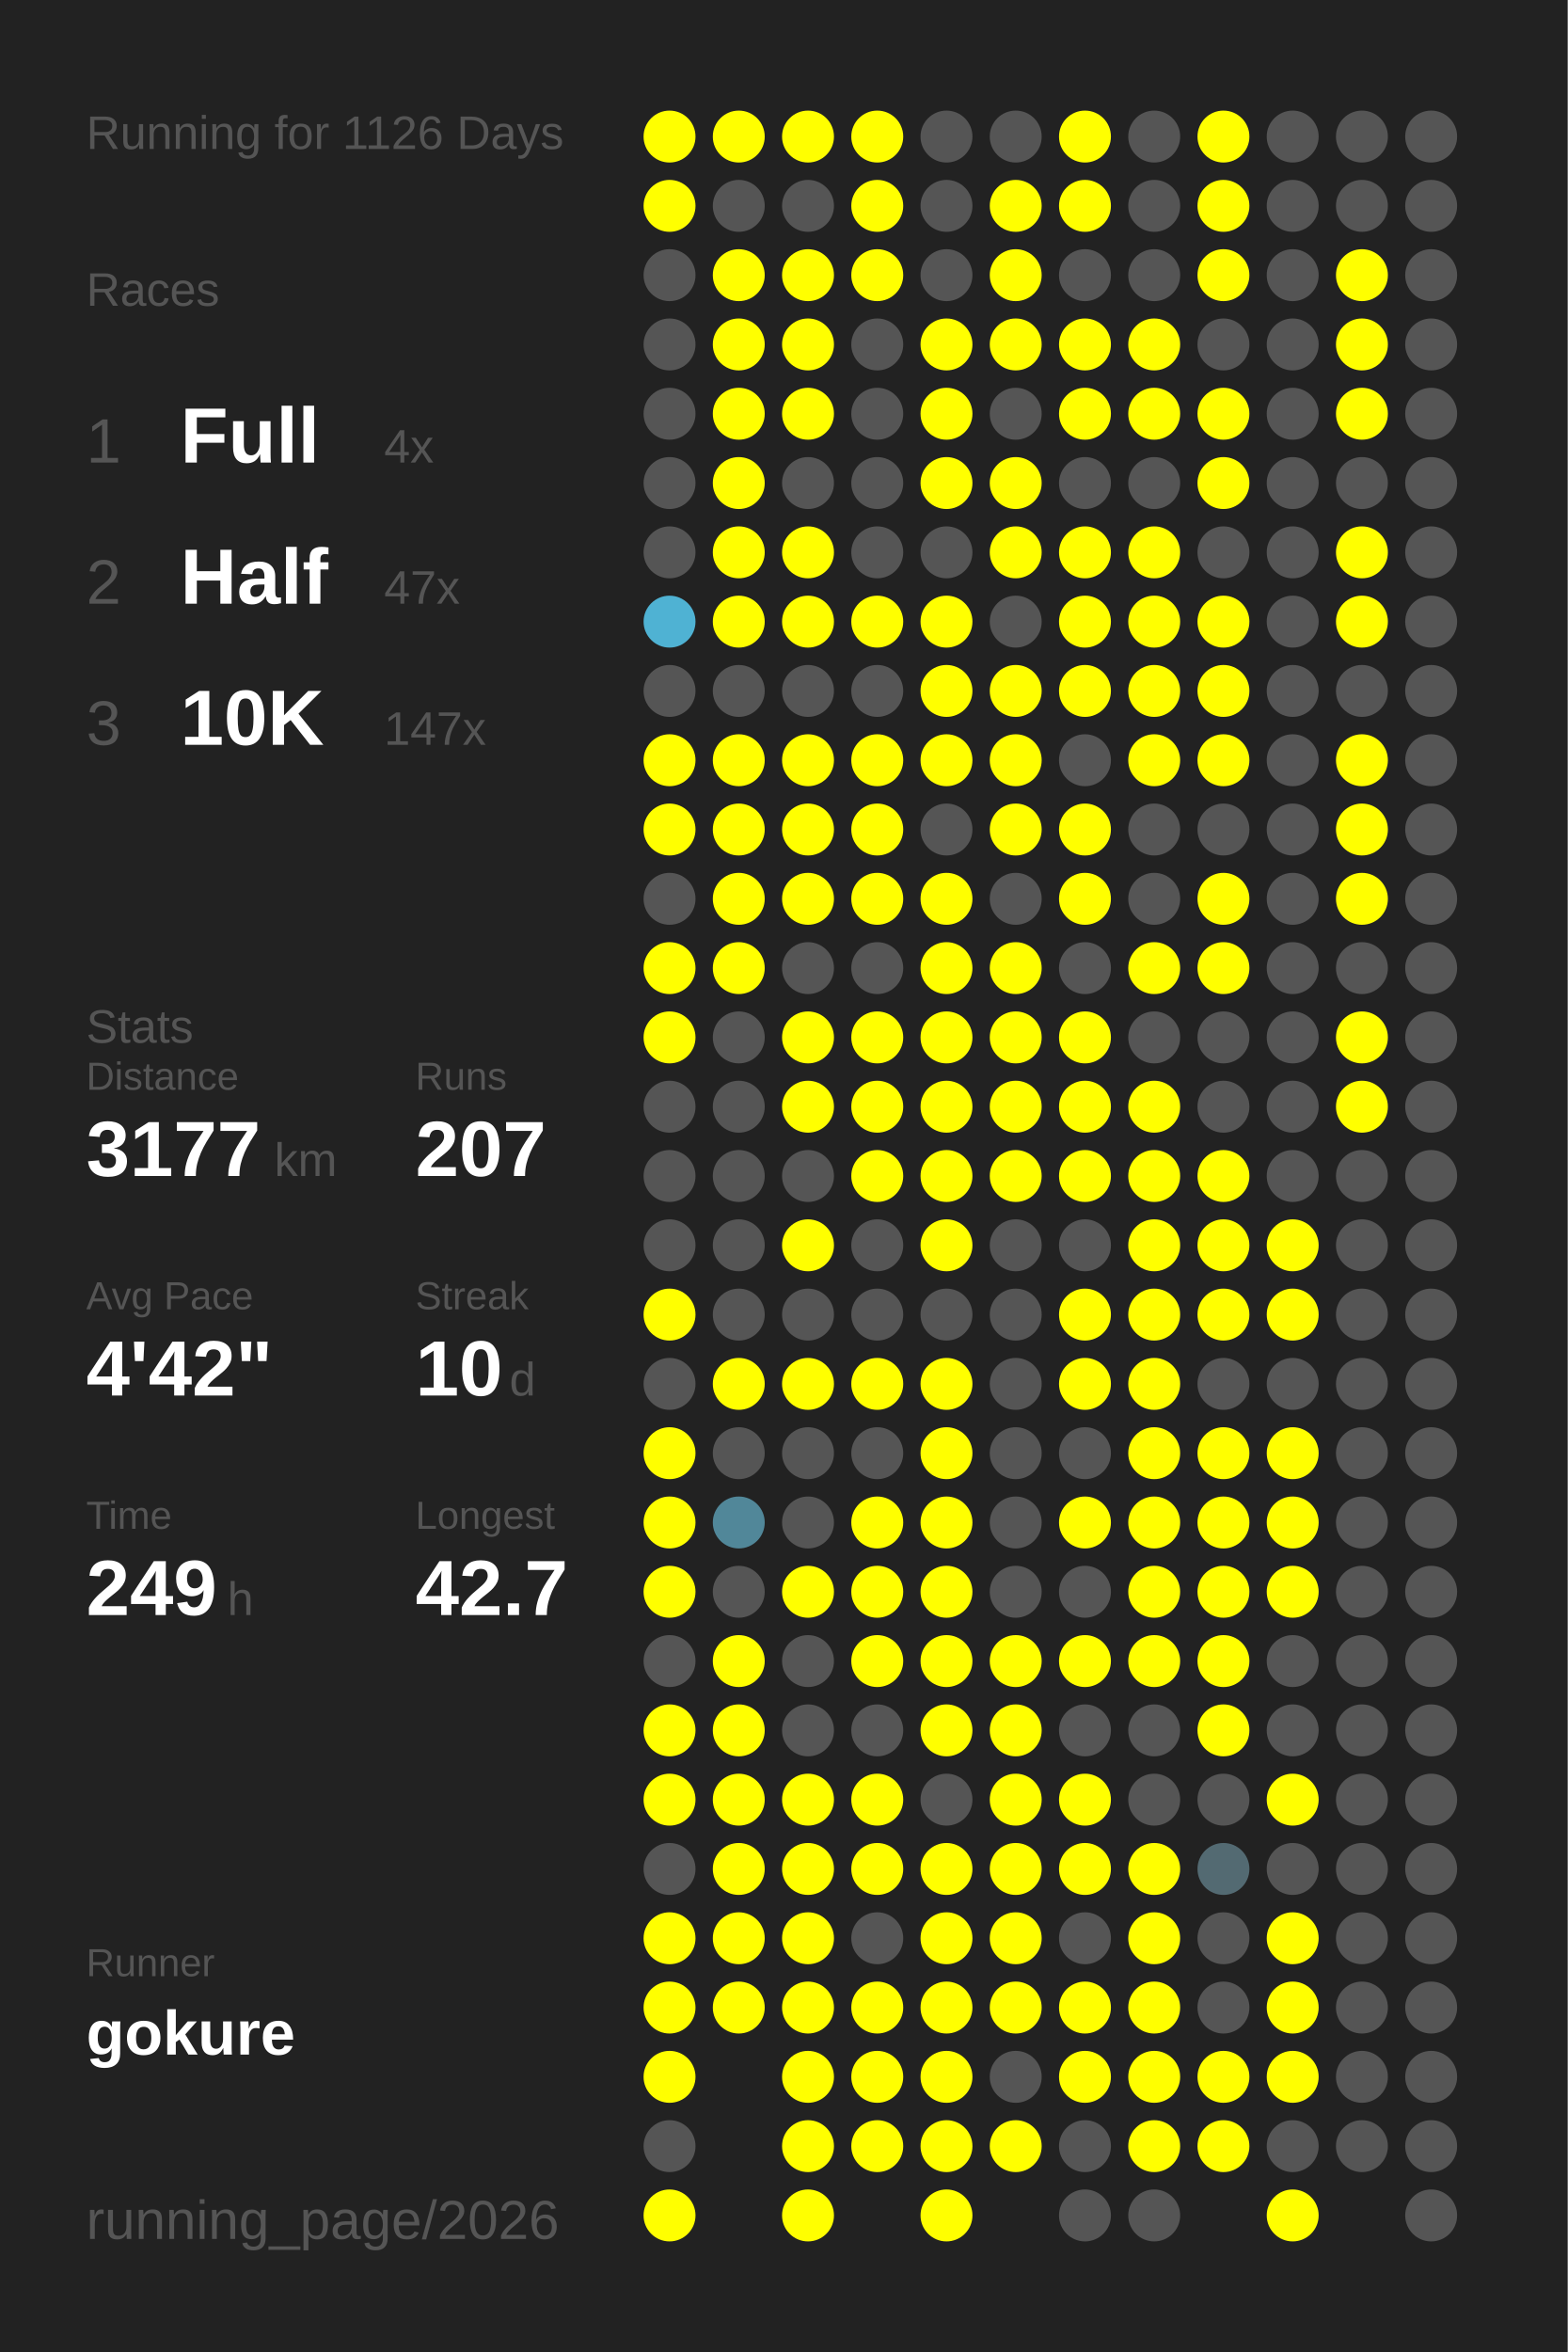
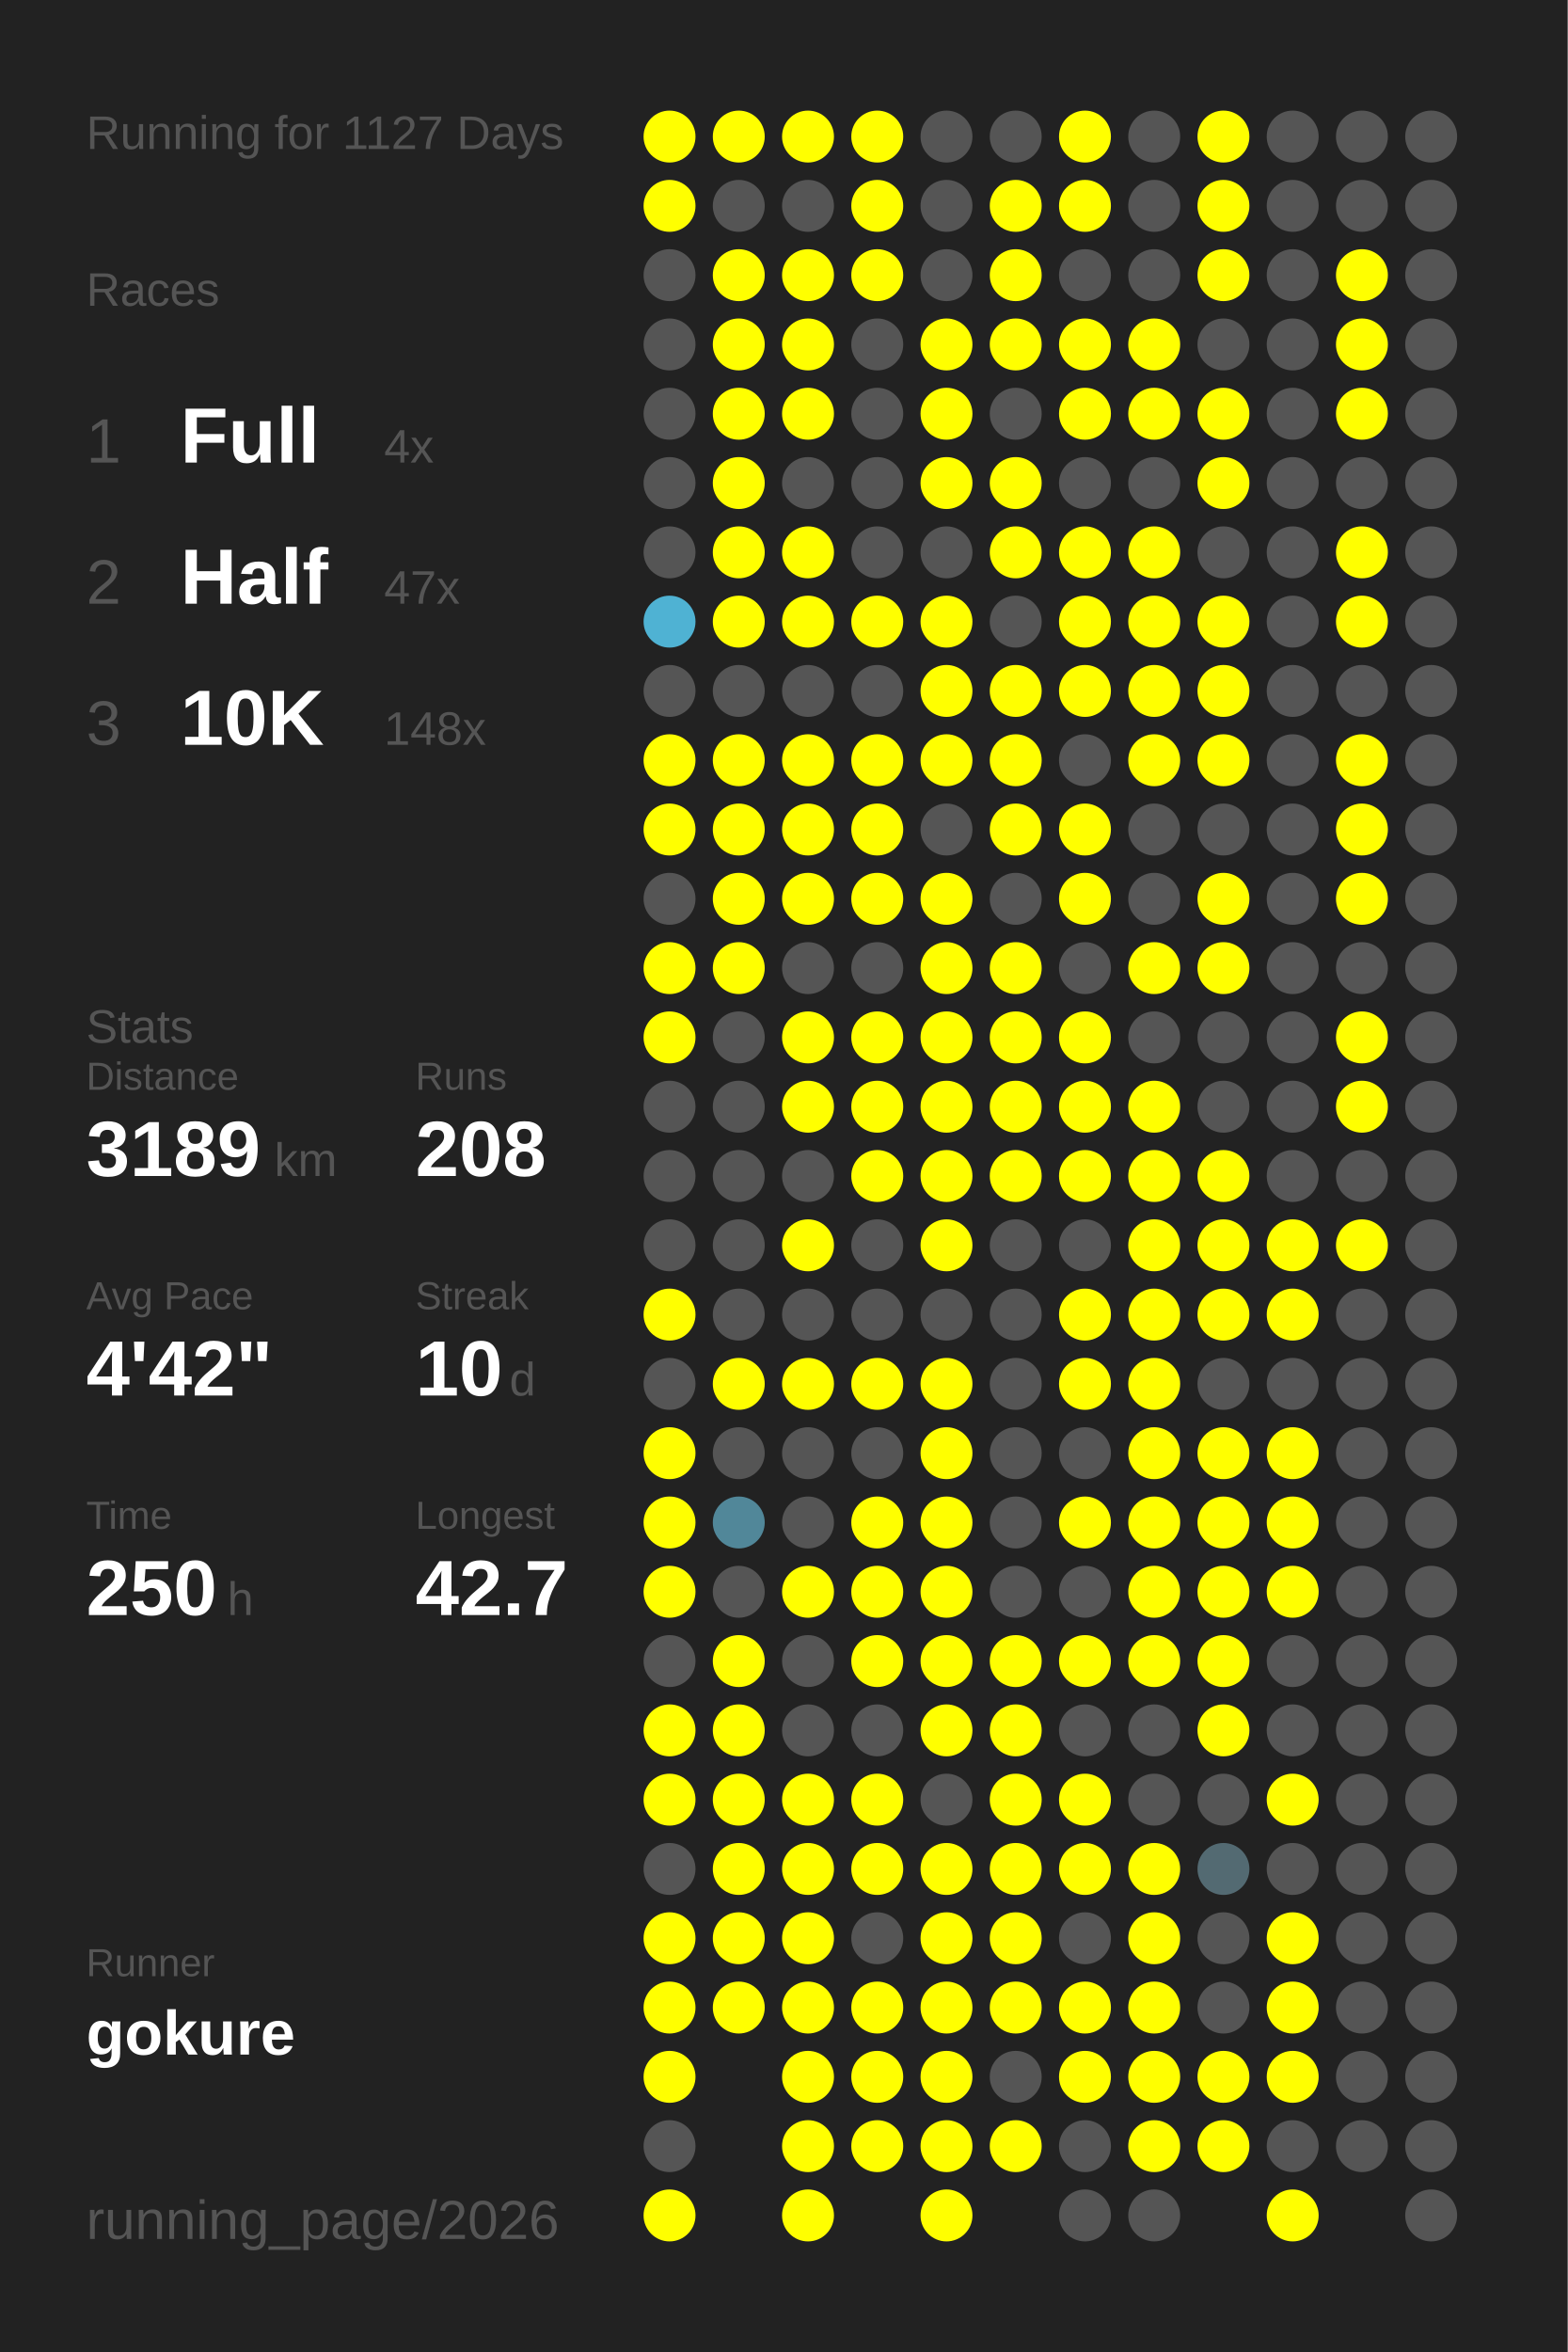
<svg xmlns="http://www.w3.org/2000/svg" baseProfile="full" height="300mm" version="1.1" viewBox="0,0,200,300" width="200mm">
  <defs />
  <rect fill="#222222" height="300" width="200" x="0" y="0" />
-   <text fill="#555555" style="font-size:6px; font-family:Arial;" x="11" y="19">Running for 1126 Days</text>
+   <text fill="#555555" style="font-size:6px; font-family:Arial;" x="11" y="19">Running for 1127 Days</text>
  <text fill="#555555" style="font-size:6px; font-family:Arial;" x="11" y="39">Races</text>
  <text fill="#555555" style="font-size:8px; font-family:Arial;" x="11" y="59">1</text>
  <text fill="#FFFFFF" style="font-size:10px; font-family:Arial; font-weight:bold;" x="23" y="59">Full</text>
  <text fill="#555555" style="font-size:6px; font-family:Arial;" x="49" y="59">4x</text>
  <text fill="#555555" style="font-size:8px; font-family:Arial;" x="11" y="77">2</text>
  <text fill="#FFFFFF" style="font-size:10px; font-family:Arial; font-weight:bold;" x="23" y="77">Half</text>
  <text fill="#555555" style="font-size:6px; font-family:Arial;" x="49" y="77">47x</text>
  <text fill="#555555" style="font-size:8px; font-family:Arial;" x="11" y="95">3</text>
  <text fill="#FFFFFF" style="font-size:10px; font-family:Arial; font-weight:bold;" x="23" y="95">10K</text>
-   <text fill="#555555" style="font-size:6px; font-family:Arial;" x="49" y="95">147x</text>
+   <text fill="#555555" style="font-size:6px; font-family:Arial;" x="49" y="95">148x</text>
  <text fill="#555555" style="font-size:6px; font-family:Arial;" x="11" y="133">Stats</text>
  <text fill="#555555" style="font-size:5px; font-family:Arial;" x="11" y="139">Distance</text>
-   <text fill="#FFFFFF" style="font-size:10px; font-family:Arial; font-weight:bold;" x="11" y="150">3177</text>
+   <text fill="#FFFFFF" style="font-size:10px; font-family:Arial; font-weight:bold;" x="11" y="150">3189</text>
  <text fill="#555555" style="font-size:6px; font-family:Arial;" x="35" y="150">km</text>
  <text fill="#555555" style="font-size:5px; font-family:Arial;" x="53" y="139">Runs</text>
-   <text fill="#FFFFFF" style="font-size:10px; font-family:Arial; font-weight:bold;" x="53" y="150">207</text>
+   <text fill="#FFFFFF" style="font-size:10px; font-family:Arial; font-weight:bold;" x="53" y="150">208</text>
  <text fill="#555555" style="font-size:5px; font-family:Arial;" x="11" y="167">Avg Pace</text>
  <text fill="#FFFFFF" style="font-size:10px; font-family:Arial; font-weight:bold;" x="11" y="178">4'42"</text>
  <text fill="#555555" style="font-size:5px; font-family:Arial;" x="53" y="167">Streak</text>
  <text fill="#FFFFFF" style="font-size:10px; font-family:Arial; font-weight:bold;" x="53" y="178">10</text>
  <text fill="#555555" style="font-size:6px; font-family:Arial;" x="65" y="178">d</text>
  <text fill="#555555" style="font-size:5px; font-family:Arial;" x="11" y="195">Time</text>
-   <text fill="#FFFFFF" style="font-size:10px; font-family:Arial; font-weight:bold;" x="11" y="206">249</text>
+   <text fill="#FFFFFF" style="font-size:10px; font-family:Arial; font-weight:bold;" x="11" y="206">250</text>
  <text fill="#555555" style="font-size:6px; font-family:Arial;" x="29" y="206">h</text>
  <text fill="#555555" style="font-size:5px; font-family:Arial;" x="53" y="195">Longest</text>
  <text fill="#FFFFFF" style="font-size:10px; font-family:Arial; font-weight:bold;" x="53" y="206">42.7</text>
  <text fill="#555555" style="font-size:5px; font-family:Arial;" x="11" y="252.065">Runner</text>
  <text fill="#FFFFFF" style="font-size:8px; font-family:Arial; font-weight:bold;" x="11" y="262.065">gokure</text>
  <text fill="#555555" style="font-size:7px; font-family:Arial;" x="11" y="285.581">running_page/2026</text>
  <circle cx="85.417" cy="17.419" fill="#FFFF00" r="3.312" />
  <circle cx="85.417" cy="26.258" fill="#FFFF00" r="3.312" />
  <circle cx="85.417" cy="35.097" fill="#555555" r="3.312" />
  <circle cx="85.417" cy="43.935" fill="#555555" r="3.312" />
  <circle cx="85.417" cy="52.774" fill="#555555" r="3.312" />
  <circle cx="85.417" cy="61.613" fill="#555555" r="3.312" />
  <circle cx="85.417" cy="70.452" fill="#555555" r="3.312" />
  <circle cx="85.417" cy="79.29" fill="#4fb2d3" r="3.312" />
  <circle cx="85.417" cy="88.129" fill="#555555" r="3.312" />
  <circle cx="85.417" cy="96.968" fill="#FFFF00" r="3.312" />
  <circle cx="85.417" cy="105.806" fill="#FFFF00" r="3.312" />
  <circle cx="85.417" cy="114.645" fill="#555555" r="3.312" />
  <circle cx="85.417" cy="123.484" fill="#FFFF00" r="3.312" />
  <circle cx="85.417" cy="132.323" fill="#FFFF00" r="3.312" />
  <circle cx="85.417" cy="141.161" fill="#555555" r="3.312" />
  <circle cx="85.417" cy="150" fill="#555555" r="3.312" />
  <circle cx="85.417" cy="158.839" fill="#555555" r="3.312" />
  <circle cx="85.417" cy="167.677" fill="#FFFF00" r="3.312" />
  <circle cx="85.417" cy="176.516" fill="#555555" r="3.312" />
  <circle cx="85.417" cy="185.355" fill="#FFFF00" r="3.312" />
  <circle cx="85.417" cy="194.194" fill="#FFFF00" r="3.312" />
  <circle cx="85.417" cy="203.032" fill="#FFFF00" r="3.312" />
  <circle cx="85.417" cy="211.871" fill="#555555" r="3.312" />
  <circle cx="85.417" cy="220.71" fill="#FFFF00" r="3.312" />
  <circle cx="85.417" cy="229.548" fill="#FFFF00" r="3.312" />
  <circle cx="85.417" cy="238.387" fill="#555555" r="3.312" />
  <circle cx="85.417" cy="247.226" fill="#FFFF00" r="3.312" />
  <circle cx="85.417" cy="256.065" fill="#FFFF00" r="3.312" />
  <circle cx="85.417" cy="264.903" fill="#FFFF00" r="3.312" />
  <circle cx="85.417" cy="273.742" fill="#555555" r="3.312" />
  <circle cx="85.417" cy="282.581" fill="#FFFF00" r="3.312" />
  <circle cx="94.25" cy="17.419" fill="#FFFF00" r="3.312" />
  <circle cx="94.25" cy="26.258" fill="#555555" r="3.312" />
  <circle cx="94.25" cy="35.097" fill="#FFFF00" r="3.312" />
  <circle cx="94.25" cy="43.935" fill="#FFFF00" r="3.312" />
  <circle cx="94.25" cy="52.774" fill="#FFFF00" r="3.312" />
  <circle cx="94.25" cy="61.613" fill="#FFFF00" r="3.312" />
  <circle cx="94.25" cy="70.452" fill="#FFFF00" r="3.312" />
  <circle cx="94.25" cy="79.29" fill="#FFFF00" r="3.312" />
  <circle cx="94.25" cy="88.129" fill="#555555" r="3.312" />
  <circle cx="94.25" cy="96.968" fill="#FFFF00" r="3.312" />
  <circle cx="94.25" cy="105.806" fill="#FFFF00" r="3.312" />
  <circle cx="94.25" cy="114.645" fill="#FFFF00" r="3.312" />
  <circle cx="94.25" cy="123.484" fill="#FFFF00" r="3.312" />
  <circle cx="94.25" cy="132.323" fill="#555555" r="3.312" />
  <circle cx="94.25" cy="141.161" fill="#555555" r="3.312" />
  <circle cx="94.25" cy="150" fill="#555555" r="3.312" />
  <circle cx="94.25" cy="158.839" fill="#555555" r="3.312" />
  <circle cx="94.25" cy="167.677" fill="#555555" r="3.312" />
  <circle cx="94.25" cy="176.516" fill="#FFFF00" r="3.312" />
  <circle cx="94.25" cy="185.355" fill="#555555" r="3.312" />
  <circle cx="94.25" cy="194.194" fill="#518799" r="3.312" />
  <circle cx="94.25" cy="203.032" fill="#555555" r="3.312" />
  <circle cx="94.25" cy="211.871" fill="#FFFF00" r="3.312" />
  <circle cx="94.25" cy="220.71" fill="#FFFF00" r="3.312" />
  <circle cx="94.25" cy="229.548" fill="#FFFF00" r="3.312" />
  <circle cx="94.25" cy="238.387" fill="#FFFF00" r="3.312" />
  <circle cx="94.25" cy="247.226" fill="#FFFF00" r="3.312" />
  <circle cx="94.25" cy="256.065" fill="#FFFF00" r="3.312" />
  <circle cx="103.083" cy="17.419" fill="#FFFF00" r="3.312" />
  <circle cx="103.083" cy="26.258" fill="#555555" r="3.312" />
  <circle cx="103.083" cy="35.097" fill="#FFFF00" r="3.312" />
  <circle cx="103.083" cy="43.935" fill="#FFFF00" r="3.312" />
  <circle cx="103.083" cy="52.774" fill="#FFFF00" r="3.312" />
  <circle cx="103.083" cy="61.613" fill="#555555" r="3.312" />
  <circle cx="103.083" cy="70.452" fill="#FFFF00" r="3.312" />
  <circle cx="103.083" cy="79.29" fill="#FFFF00" r="3.312" />
  <circle cx="103.083" cy="88.129" fill="#555555" r="3.312" />
  <circle cx="103.083" cy="96.968" fill="#FFFF00" r="3.312" />
  <circle cx="103.083" cy="105.806" fill="#FFFF00" r="3.312" />
  <circle cx="103.083" cy="114.645" fill="#FFFF00" r="3.312" />
  <circle cx="103.083" cy="123.484" fill="#555555" r="3.312" />
  <circle cx="103.083" cy="132.323" fill="#FFFF00" r="3.312" />
  <circle cx="103.083" cy="141.161" fill="#FFFF00" r="3.312" />
  <circle cx="103.083" cy="150" fill="#555555" r="3.312" />
  <circle cx="103.083" cy="158.839" fill="#FFFF00" r="3.312" />
  <circle cx="103.083" cy="167.677" fill="#555555" r="3.312" />
  <circle cx="103.083" cy="176.516" fill="#FFFF00" r="3.312" />
  <circle cx="103.083" cy="185.355" fill="#555555" r="3.312" />
  <circle cx="103.083" cy="194.194" fill="#555555" r="3.312" />
  <circle cx="103.083" cy="203.032" fill="#FFFF00" r="3.312" />
  <circle cx="103.083" cy="211.871" fill="#555555" r="3.312" />
  <circle cx="103.083" cy="220.71" fill="#555555" r="3.312" />
  <circle cx="103.083" cy="229.548" fill="#FFFF00" r="3.312" />
  <circle cx="103.083" cy="238.387" fill="#FFFF00" r="3.312" />
  <circle cx="103.083" cy="247.226" fill="#FFFF00" r="3.312" />
  <circle cx="103.083" cy="256.065" fill="#FFFF00" r="3.312" />
  <circle cx="103.083" cy="264.903" fill="#FFFF00" r="3.312" />
  <circle cx="103.083" cy="273.742" fill="#FFFF00" r="3.312" />
  <circle cx="103.083" cy="282.581" fill="#FFFF00" r="3.312" />
  <circle cx="111.917" cy="17.419" fill="#FFFF00" r="3.312" />
  <circle cx="111.917" cy="26.258" fill="#FFFF00" r="3.312" />
  <circle cx="111.917" cy="35.097" fill="#FFFF00" r="3.312" />
  <circle cx="111.917" cy="43.935" fill="#555555" r="3.312" />
  <circle cx="111.917" cy="52.774" fill="#555555" r="3.312" />
  <circle cx="111.917" cy="61.613" fill="#555555" r="3.312" />
  <circle cx="111.917" cy="70.452" fill="#555555" r="3.312" />
  <circle cx="111.917" cy="79.29" fill="#FFFF00" r="3.312" />
  <circle cx="111.917" cy="88.129" fill="#555555" r="3.312" />
  <circle cx="111.917" cy="96.968" fill="#FFFF00" r="3.312" />
  <circle cx="111.917" cy="105.806" fill="#FFFF00" r="3.312" />
  <circle cx="111.917" cy="114.645" fill="#FFFF00" r="3.312" />
  <circle cx="111.917" cy="123.484" fill="#555555" r="3.312" />
  <circle cx="111.917" cy="132.323" fill="#FFFF00" r="3.312" />
  <circle cx="111.917" cy="141.161" fill="#FFFF00" r="3.312" />
  <circle cx="111.917" cy="150" fill="#FFFF00" r="3.312" />
  <circle cx="111.917" cy="158.839" fill="#555555" r="3.312" />
  <circle cx="111.917" cy="167.677" fill="#555555" r="3.312" />
  <circle cx="111.917" cy="176.516" fill="#FFFF00" r="3.312" />
  <circle cx="111.917" cy="185.355" fill="#555555" r="3.312" />
  <circle cx="111.917" cy="194.194" fill="#FFFF00" r="3.312" />
  <circle cx="111.917" cy="203.032" fill="#FFFF00" r="3.312" />
  <circle cx="111.917" cy="211.871" fill="#FFFF00" r="3.312" />
  <circle cx="111.917" cy="220.71" fill="#555555" r="3.312" />
  <circle cx="111.917" cy="229.548" fill="#FFFF00" r="3.312" />
  <circle cx="111.917" cy="238.387" fill="#FFFF00" r="3.312" />
  <circle cx="111.917" cy="247.226" fill="#555555" r="3.312" />
  <circle cx="111.917" cy="256.065" fill="#FFFF00" r="3.312" />
  <circle cx="111.917" cy="264.903" fill="#FFFF00" r="3.312" />
  <circle cx="111.917" cy="273.742" fill="#FFFF00" r="3.312" />
  <circle cx="120.75" cy="17.419" fill="#555555" r="3.312" />
  <circle cx="120.75" cy="26.258" fill="#555555" r="3.312" />
  <circle cx="120.75" cy="35.097" fill="#555555" r="3.312" />
  <circle cx="120.75" cy="43.935" fill="#FFFF00" r="3.312" />
  <circle cx="120.75" cy="52.774" fill="#FFFF00" r="3.312" />
  <circle cx="120.75" cy="61.613" fill="#FFFF00" r="3.312" />
  <circle cx="120.75" cy="70.452" fill="#555555" r="3.312" />
  <circle cx="120.75" cy="79.29" fill="#FFFF00" r="3.312" />
  <circle cx="120.75" cy="88.129" fill="#FFFF00" r="3.312" />
  <circle cx="120.75" cy="96.968" fill="#FFFF00" r="3.312" />
  <circle cx="120.75" cy="105.806" fill="#555555" r="3.312" />
  <circle cx="120.75" cy="114.645" fill="#FFFF00" r="3.312" />
  <circle cx="120.75" cy="123.484" fill="#FFFF00" r="3.312" />
  <circle cx="120.75" cy="132.323" fill="#FFFF00" r="3.312" />
  <circle cx="120.75" cy="141.161" fill="#FFFF00" r="3.312" />
  <circle cx="120.75" cy="150" fill="#FFFF00" r="3.312" />
  <circle cx="120.75" cy="158.839" fill="#FFFF00" r="3.312" />
  <circle cx="120.75" cy="167.677" fill="#555555" r="3.312" />
  <circle cx="120.75" cy="176.516" fill="#FFFF00" r="3.312" />
  <circle cx="120.75" cy="185.355" fill="#FFFF00" r="3.312" />
  <circle cx="120.75" cy="194.194" fill="#FFFF00" r="3.312" />
  <circle cx="120.75" cy="203.032" fill="#FFFF00" r="3.312" />
  <circle cx="120.75" cy="211.871" fill="#FFFF00" r="3.312" />
  <circle cx="120.75" cy="220.71" fill="#FFFF00" r="3.312" />
  <circle cx="120.75" cy="229.548" fill="#555555" r="3.312" />
  <circle cx="120.75" cy="238.387" fill="#FFFF00" r="3.312" />
  <circle cx="120.75" cy="247.226" fill="#FFFF00" r="3.312" />
  <circle cx="120.75" cy="256.065" fill="#FFFF00" r="3.312" />
  <circle cx="120.75" cy="264.903" fill="#FFFF00" r="3.312" />
  <circle cx="120.75" cy="273.742" fill="#FFFF00" r="3.312" />
  <circle cx="120.75" cy="282.581" fill="#FFFF00" r="3.312" />
  <circle cx="129.583" cy="17.419" fill="#555555" r="3.312" />
  <circle cx="129.583" cy="26.258" fill="#FFFF00" r="3.312" />
  <circle cx="129.583" cy="35.097" fill="#FFFF00" r="3.312" />
  <circle cx="129.583" cy="43.935" fill="#FFFF00" r="3.312" />
  <circle cx="129.583" cy="52.774" fill="#555555" r="3.312" />
  <circle cx="129.583" cy="61.613" fill="#FFFF00" r="3.312" />
  <circle cx="129.583" cy="70.452" fill="#FFFF00" r="3.312" />
  <circle cx="129.583" cy="79.29" fill="#555555" r="3.312" />
  <circle cx="129.583" cy="88.129" fill="#FFFF00" r="3.312" />
  <circle cx="129.583" cy="96.968" fill="#FFFF00" r="3.312" />
  <circle cx="129.583" cy="105.806" fill="#FFFF00" r="3.312" />
  <circle cx="129.583" cy="114.645" fill="#555555" r="3.312" />
  <circle cx="129.583" cy="123.484" fill="#FFFF00" r="3.312" />
  <circle cx="129.583" cy="132.323" fill="#FFFF00" r="3.312" />
  <circle cx="129.583" cy="141.161" fill="#FFFF00" r="3.312" />
  <circle cx="129.583" cy="150" fill="#FFFF00" r="3.312" />
  <circle cx="129.583" cy="158.839" fill="#555555" r="3.312" />
  <circle cx="129.583" cy="167.677" fill="#555555" r="3.312" />
  <circle cx="129.583" cy="176.516" fill="#555555" r="3.312" />
  <circle cx="129.583" cy="185.355" fill="#555555" r="3.312" />
  <circle cx="129.583" cy="194.194" fill="#555555" r="3.312" />
  <circle cx="129.583" cy="203.032" fill="#555555" r="3.312" />
  <circle cx="129.583" cy="211.871" fill="#FFFF00" r="3.312" />
  <circle cx="129.583" cy="220.71" fill="#FFFF00" r="3.312" />
  <circle cx="129.583" cy="229.548" fill="#FFFF00" r="3.312" />
  <circle cx="129.583" cy="238.387" fill="#FFFF00" r="3.312" />
  <circle cx="129.583" cy="247.226" fill="#FFFF00" r="3.312" />
  <circle cx="129.583" cy="256.065" fill="#FFFF00" r="3.312" />
  <circle cx="129.583" cy="264.903" fill="#555555" r="3.312" />
  <circle cx="129.583" cy="273.742" fill="#FFFF00" r="3.312" />
  <circle cx="138.417" cy="17.419" fill="#FFFF00" r="3.312" />
  <circle cx="138.417" cy="26.258" fill="#FFFF00" r="3.312" />
  <circle cx="138.417" cy="35.097" fill="#555555" r="3.312" />
  <circle cx="138.417" cy="43.935" fill="#FFFF00" r="3.312" />
  <circle cx="138.417" cy="52.774" fill="#FFFF00" r="3.312" />
  <circle cx="138.417" cy="61.613" fill="#555555" r="3.312" />
  <circle cx="138.417" cy="70.452" fill="#FFFF00" r="3.312" />
  <circle cx="138.417" cy="79.29" fill="#FFFF00" r="3.312" />
  <circle cx="138.417" cy="88.129" fill="#FFFF00" r="3.312" />
  <circle cx="138.417" cy="96.968" fill="#555555" r="3.312" />
  <circle cx="138.417" cy="105.806" fill="#FFFF00" r="3.312" />
  <circle cx="138.417" cy="114.645" fill="#FFFF00" r="3.312" />
  <circle cx="138.417" cy="123.484" fill="#555555" r="3.312" />
  <circle cx="138.417" cy="132.323" fill="#FFFF00" r="3.312" />
  <circle cx="138.417" cy="141.161" fill="#FFFF00" r="3.312" />
  <circle cx="138.417" cy="150" fill="#FFFF00" r="3.312" />
  <circle cx="138.417" cy="158.839" fill="#555555" r="3.312" />
  <circle cx="138.417" cy="167.677" fill="#FFFF00" r="3.312" />
  <circle cx="138.417" cy="176.516" fill="#FFFF00" r="3.312" />
  <circle cx="138.417" cy="185.355" fill="#555555" r="3.312" />
  <circle cx="138.417" cy="194.194" fill="#FFFF00" r="3.312" />
  <circle cx="138.417" cy="203.032" fill="#555555" r="3.312" />
  <circle cx="138.417" cy="211.871" fill="#FFFF00" r="3.312" />
  <circle cx="138.417" cy="220.71" fill="#555555" r="3.312" />
  <circle cx="138.417" cy="229.548" fill="#FFFF00" r="3.312" />
  <circle cx="138.417" cy="238.387" fill="#FFFF00" r="3.312" />
  <circle cx="138.417" cy="247.226" fill="#555555" r="3.312" />
  <circle cx="138.417" cy="256.065" fill="#FFFF00" r="3.312" />
  <circle cx="138.417" cy="264.903" fill="#FFFF00" r="3.312" />
  <circle cx="138.417" cy="273.742" fill="#555555" r="3.312" />
  <circle cx="138.417" cy="282.581" fill="#555555" r="3.312" />
  <circle cx="147.25" cy="17.419" fill="#555555" r="3.312" />
  <circle cx="147.25" cy="26.258" fill="#555555" r="3.312" />
  <circle cx="147.25" cy="35.097" fill="#555555" r="3.312" />
  <circle cx="147.25" cy="43.935" fill="#FFFF00" r="3.312" />
  <circle cx="147.25" cy="52.774" fill="#FFFF00" r="3.312" />
  <circle cx="147.25" cy="61.613" fill="#555555" r="3.312" />
  <circle cx="147.25" cy="70.452" fill="#FFFF00" r="3.312" />
  <circle cx="147.25" cy="79.29" fill="#FFFF00" r="3.312" />
  <circle cx="147.25" cy="88.129" fill="#FFFF00" r="3.312" />
  <circle cx="147.25" cy="96.968" fill="#FFFF00" r="3.312" />
  <circle cx="147.25" cy="105.806" fill="#555555" r="3.312" />
  <circle cx="147.25" cy="114.645" fill="#555555" r="3.312" />
  <circle cx="147.25" cy="123.484" fill="#FFFF00" r="3.312" />
  <circle cx="147.25" cy="132.323" fill="#555555" r="3.312" />
  <circle cx="147.25" cy="141.161" fill="#FFFF00" r="3.312" />
  <circle cx="147.25" cy="150" fill="#FFFF00" r="3.312" />
  <circle cx="147.25" cy="158.839" fill="#FFFF00" r="3.312" />
  <circle cx="147.25" cy="167.677" fill="#FFFF00" r="3.312" />
  <circle cx="147.25" cy="176.516" fill="#FFFF00" r="3.312" />
  <circle cx="147.25" cy="185.355" fill="#FFFF00" r="3.312" />
  <circle cx="147.25" cy="194.194" fill="#FFFF00" r="3.312" />
  <circle cx="147.25" cy="203.032" fill="#FFFF00" r="3.312" />
  <circle cx="147.25" cy="211.871" fill="#FFFF00" r="3.312" />
  <circle cx="147.25" cy="220.71" fill="#555555" r="3.312" />
  <circle cx="147.25" cy="229.548" fill="#555555" r="3.312" />
  <circle cx="147.25" cy="238.387" fill="#FFFF00" r="3.312" />
  <circle cx="147.25" cy="247.226" fill="#FFFF00" r="3.312" />
  <circle cx="147.25" cy="256.065" fill="#FFFF00" r="3.312" />
  <circle cx="147.25" cy="264.903" fill="#FFFF00" r="3.312" />
  <circle cx="147.25" cy="273.742" fill="#FFFF00" r="3.312" />
  <circle cx="147.25" cy="282.581" fill="#555555" r="3.312" />
  <circle cx="156.083" cy="17.419" fill="#FFFF00" r="3.312" />
  <circle cx="156.083" cy="26.258" fill="#FFFF00" r="3.312" />
  <circle cx="156.083" cy="35.097" fill="#FFFF00" r="3.312" />
  <circle cx="156.083" cy="43.935" fill="#555555" r="3.312" />
  <circle cx="156.083" cy="52.774" fill="#FFFF00" r="3.312" />
  <circle cx="156.083" cy="61.613" fill="#FFFF00" r="3.312" />
  <circle cx="156.083" cy="70.452" fill="#555555" r="3.312" />
  <circle cx="156.083" cy="79.29" fill="#FFFF00" r="3.312" />
  <circle cx="156.083" cy="88.129" fill="#FFFF00" r="3.312" />
  <circle cx="156.083" cy="96.968" fill="#FFFF00" r="3.312" />
  <circle cx="156.083" cy="105.806" fill="#555555" r="3.312" />
  <circle cx="156.083" cy="114.645" fill="#FFFF00" r="3.312" />
  <circle cx="156.083" cy="123.484" fill="#FFFF00" r="3.312" />
  <circle cx="156.083" cy="132.323" fill="#555555" r="3.312" />
  <circle cx="156.083" cy="141.161" fill="#555555" r="3.312" />
  <circle cx="156.083" cy="150" fill="#FFFF00" r="3.312" />
  <circle cx="156.083" cy="158.839" fill="#FFFF00" r="3.312" />
  <circle cx="156.083" cy="167.677" fill="#FFFF00" r="3.312" />
  <circle cx="156.083" cy="176.516" fill="#555555" r="3.312" />
  <circle cx="156.083" cy="185.355" fill="#FFFF00" r="3.312" />
  <circle cx="156.083" cy="194.194" fill="#FFFF00" r="3.312" />
  <circle cx="156.083" cy="203.032" fill="#FFFF00" r="3.312" />
  <circle cx="156.083" cy="211.871" fill="#FFFF00" r="3.312" />
  <circle cx="156.083" cy="220.71" fill="#FFFF00" r="3.312" />
  <circle cx="156.083" cy="229.548" fill="#555555" r="3.312" />
  <circle cx="156.083" cy="238.387" fill="#536a72" r="3.312" />
  <circle cx="156.083" cy="247.226" fill="#555555" r="3.312" />
  <circle cx="156.083" cy="256.065" fill="#555555" r="3.312" />
  <circle cx="156.083" cy="264.903" fill="#FFFF00" r="3.312" />
  <circle cx="156.083" cy="273.742" fill="#FFFF00" r="3.312" />
  <circle cx="164.917" cy="17.419" fill="#555555" r="3.312" />
  <circle cx="164.917" cy="26.258" fill="#555555" r="3.312" />
  <circle cx="164.917" cy="35.097" fill="#555555" r="3.312" />
  <circle cx="164.917" cy="43.935" fill="#555555" r="3.312" />
  <circle cx="164.917" cy="52.774" fill="#555555" r="3.312" />
  <circle cx="164.917" cy="61.613" fill="#555555" r="3.312" />
  <circle cx="164.917" cy="70.452" fill="#555555" r="3.312" />
  <circle cx="164.917" cy="79.29" fill="#555555" r="3.312" />
  <circle cx="164.917" cy="88.129" fill="#555555" r="3.312" />
  <circle cx="164.917" cy="96.968" fill="#555555" r="3.312" />
  <circle cx="164.917" cy="105.806" fill="#555555" r="3.312" />
  <circle cx="164.917" cy="114.645" fill="#555555" r="3.312" />
  <circle cx="164.917" cy="123.484" fill="#555555" r="3.312" />
  <circle cx="164.917" cy="132.323" fill="#555555" r="3.312" />
  <circle cx="164.917" cy="141.161" fill="#555555" r="3.312" />
  <circle cx="164.917" cy="150" fill="#555555" r="3.312" />
  <circle cx="164.917" cy="158.839" fill="#FFFF00" r="3.312" />
  <circle cx="164.917" cy="167.677" fill="#FFFF00" r="3.312" />
  <circle cx="164.917" cy="176.516" fill="#555555" r="3.312" />
  <circle cx="164.917" cy="185.355" fill="#FFFF00" r="3.312" />
  <circle cx="164.917" cy="194.194" fill="#FFFF00" r="3.312" />
  <circle cx="164.917" cy="203.032" fill="#FFFF00" r="3.312" />
  <circle cx="164.917" cy="211.871" fill="#555555" r="3.312" />
  <circle cx="164.917" cy="220.71" fill="#555555" r="3.312" />
  <circle cx="164.917" cy="229.548" fill="#FFFF00" r="3.312" />
  <circle cx="164.917" cy="238.387" fill="#555555" r="3.312" />
  <circle cx="164.917" cy="247.226" fill="#FFFF00" r="3.312" />
  <circle cx="164.917" cy="256.065" fill="#FFFF00" r="3.312" />
  <circle cx="164.917" cy="264.903" fill="#FFFF00" r="3.312" />
  <circle cx="164.917" cy="273.742" fill="#555555" r="3.312" />
  <circle cx="164.917" cy="282.581" fill="#FFFF00" r="3.312" />
  <circle cx="173.75" cy="17.419" fill="#555555" r="3.312" />
  <circle cx="173.75" cy="26.258" fill="#555555" r="3.312" />
  <circle cx="173.75" cy="35.097" fill="#FFFF00" r="3.312" />
  <circle cx="173.75" cy="43.935" fill="#FFFF00" r="3.312" />
  <circle cx="173.75" cy="52.774" fill="#FFFF00" r="3.312" />
  <circle cx="173.75" cy="61.613" fill="#555555" r="3.312" />
  <circle cx="173.75" cy="70.452" fill="#FFFF00" r="3.312" />
  <circle cx="173.75" cy="79.29" fill="#FFFF00" r="3.312" />
  <circle cx="173.75" cy="88.129" fill="#555555" r="3.312" />
  <circle cx="173.75" cy="96.968" fill="#FFFF00" r="3.312" />
  <circle cx="173.75" cy="105.806" fill="#FFFF00" r="3.312" />
  <circle cx="173.75" cy="114.645" fill="#FFFF00" r="3.312" />
  <circle cx="173.75" cy="123.484" fill="#555555" r="3.312" />
  <circle cx="173.75" cy="132.323" fill="#FFFF00" r="3.312" />
  <circle cx="173.75" cy="141.161" fill="#FFFF00" r="3.312" />
  <circle cx="173.75" cy="150" fill="#555555" r="3.312" />
-   <circle cx="173.75" cy="158.839" fill="#555555" r="3.312" />
+   <circle cx="173.75" cy="158.839" fill="#FFFF00" r="3.312" />
  <circle cx="173.75" cy="167.677" fill="#555555" r="3.312" />
  <circle cx="173.75" cy="176.516" fill="#555555" r="3.312" />
  <circle cx="173.75" cy="185.355" fill="#555555" r="3.312" />
  <circle cx="173.75" cy="194.194" fill="#555555" r="3.312" />
  <circle cx="173.75" cy="203.032" fill="#555555" r="3.312" />
  <circle cx="173.75" cy="211.871" fill="#555555" r="3.312" />
  <circle cx="173.75" cy="220.71" fill="#555555" r="3.312" />
  <circle cx="173.75" cy="229.548" fill="#555555" r="3.312" />
  <circle cx="173.75" cy="238.387" fill="#555555" r="3.312" />
  <circle cx="173.75" cy="247.226" fill="#555555" r="3.312" />
  <circle cx="173.75" cy="256.065" fill="#555555" r="3.312" />
  <circle cx="173.75" cy="264.903" fill="#555555" r="3.312" />
  <circle cx="173.75" cy="273.742" fill="#555555" r="3.312" />
  <circle cx="182.583" cy="17.419" fill="#555555" r="3.312" />
  <circle cx="182.583" cy="26.258" fill="#555555" r="3.312" />
  <circle cx="182.583" cy="35.097" fill="#555555" r="3.312" />
  <circle cx="182.583" cy="43.935" fill="#555555" r="3.312" />
  <circle cx="182.583" cy="52.774" fill="#555555" r="3.312" />
  <circle cx="182.583" cy="61.613" fill="#555555" r="3.312" />
  <circle cx="182.583" cy="70.452" fill="#555555" r="3.312" />
  <circle cx="182.583" cy="79.29" fill="#555555" r="3.312" />
  <circle cx="182.583" cy="88.129" fill="#555555" r="3.312" />
  <circle cx="182.583" cy="96.968" fill="#555555" r="3.312" />
  <circle cx="182.583" cy="105.806" fill="#555555" r="3.312" />
  <circle cx="182.583" cy="114.645" fill="#555555" r="3.312" />
  <circle cx="182.583" cy="123.484" fill="#555555" r="3.312" />
  <circle cx="182.583" cy="132.323" fill="#555555" r="3.312" />
  <circle cx="182.583" cy="141.161" fill="#555555" r="3.312" />
  <circle cx="182.583" cy="150" fill="#555555" r="3.312" />
  <circle cx="182.583" cy="158.839" fill="#555555" r="3.312" />
  <circle cx="182.583" cy="167.677" fill="#555555" r="3.312" />
  <circle cx="182.583" cy="176.516" fill="#555555" r="3.312" />
  <circle cx="182.583" cy="185.355" fill="#555555" r="3.312" />
  <circle cx="182.583" cy="194.194" fill="#555555" r="3.312" />
  <circle cx="182.583" cy="203.032" fill="#555555" r="3.312" />
  <circle cx="182.583" cy="211.871" fill="#555555" r="3.312" />
  <circle cx="182.583" cy="220.71" fill="#555555" r="3.312" />
  <circle cx="182.583" cy="229.548" fill="#555555" r="3.312" />
  <circle cx="182.583" cy="238.387" fill="#555555" r="3.312" />
  <circle cx="182.583" cy="247.226" fill="#555555" r="3.312" />
  <circle cx="182.583" cy="256.065" fill="#555555" r="3.312" />
  <circle cx="182.583" cy="264.903" fill="#555555" r="3.312" />
  <circle cx="182.583" cy="273.742" fill="#555555" r="3.312" />
  <circle cx="182.583" cy="282.581" fill="#555555" r="3.312" />
</svg>
